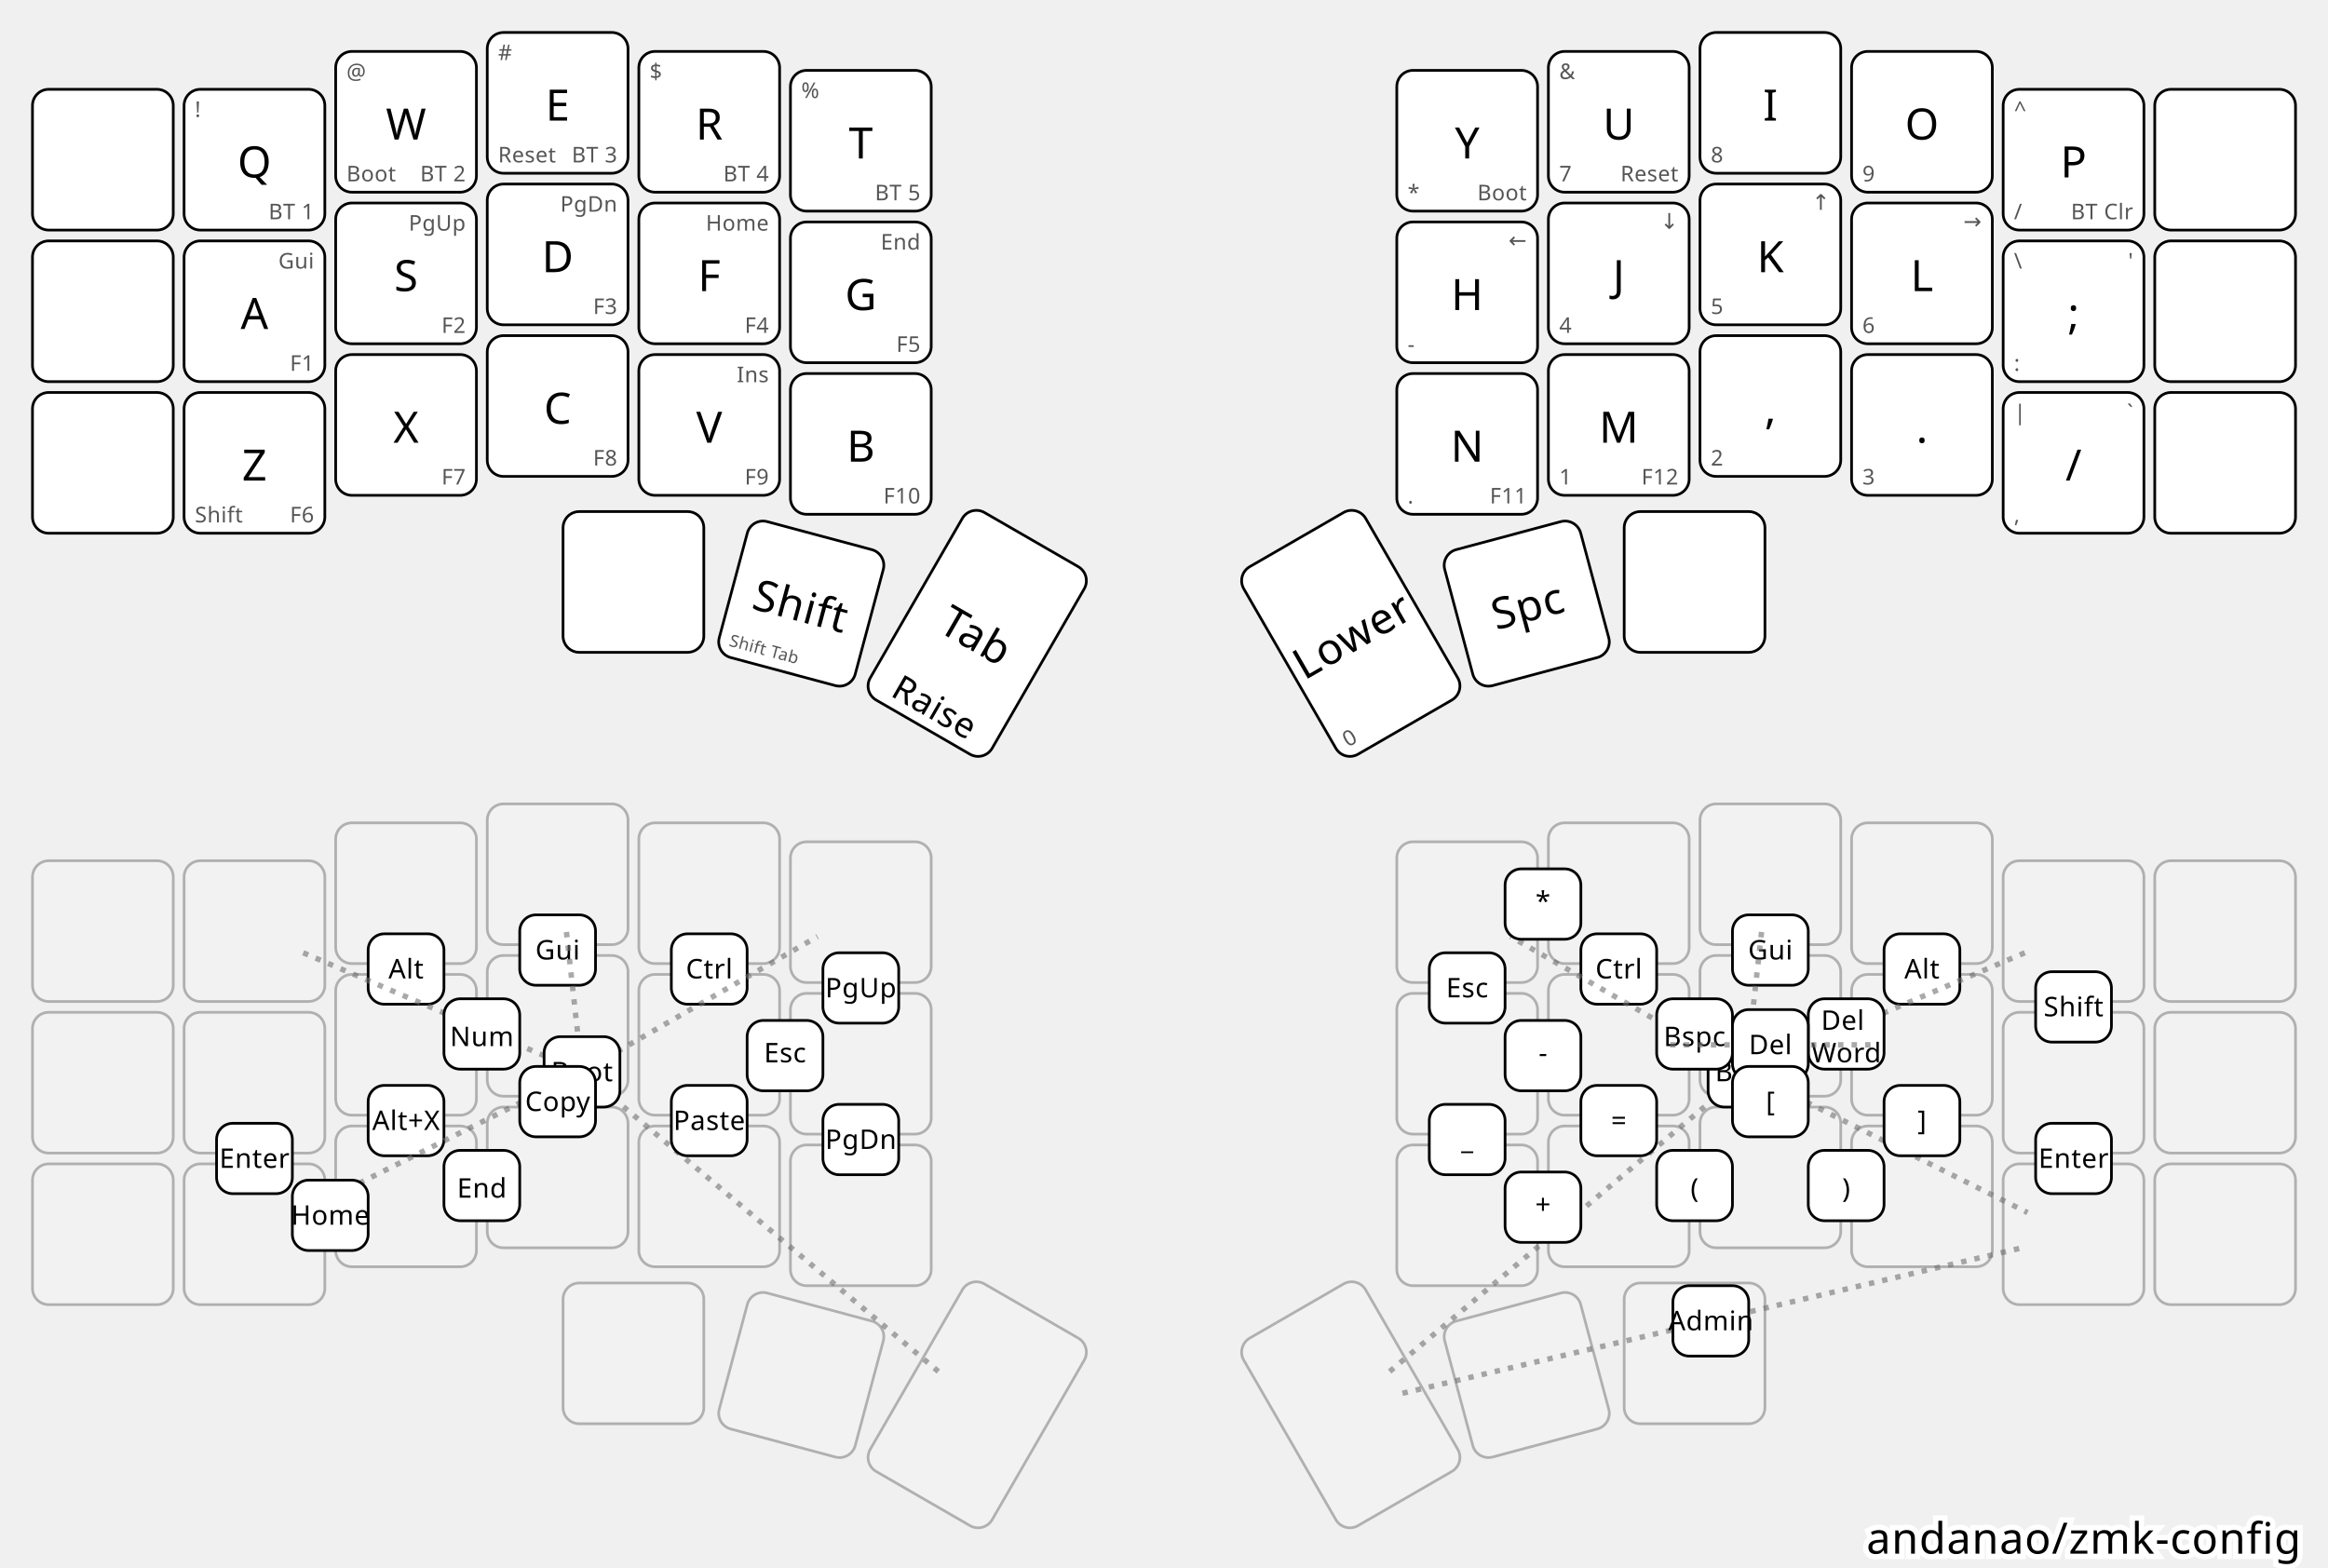
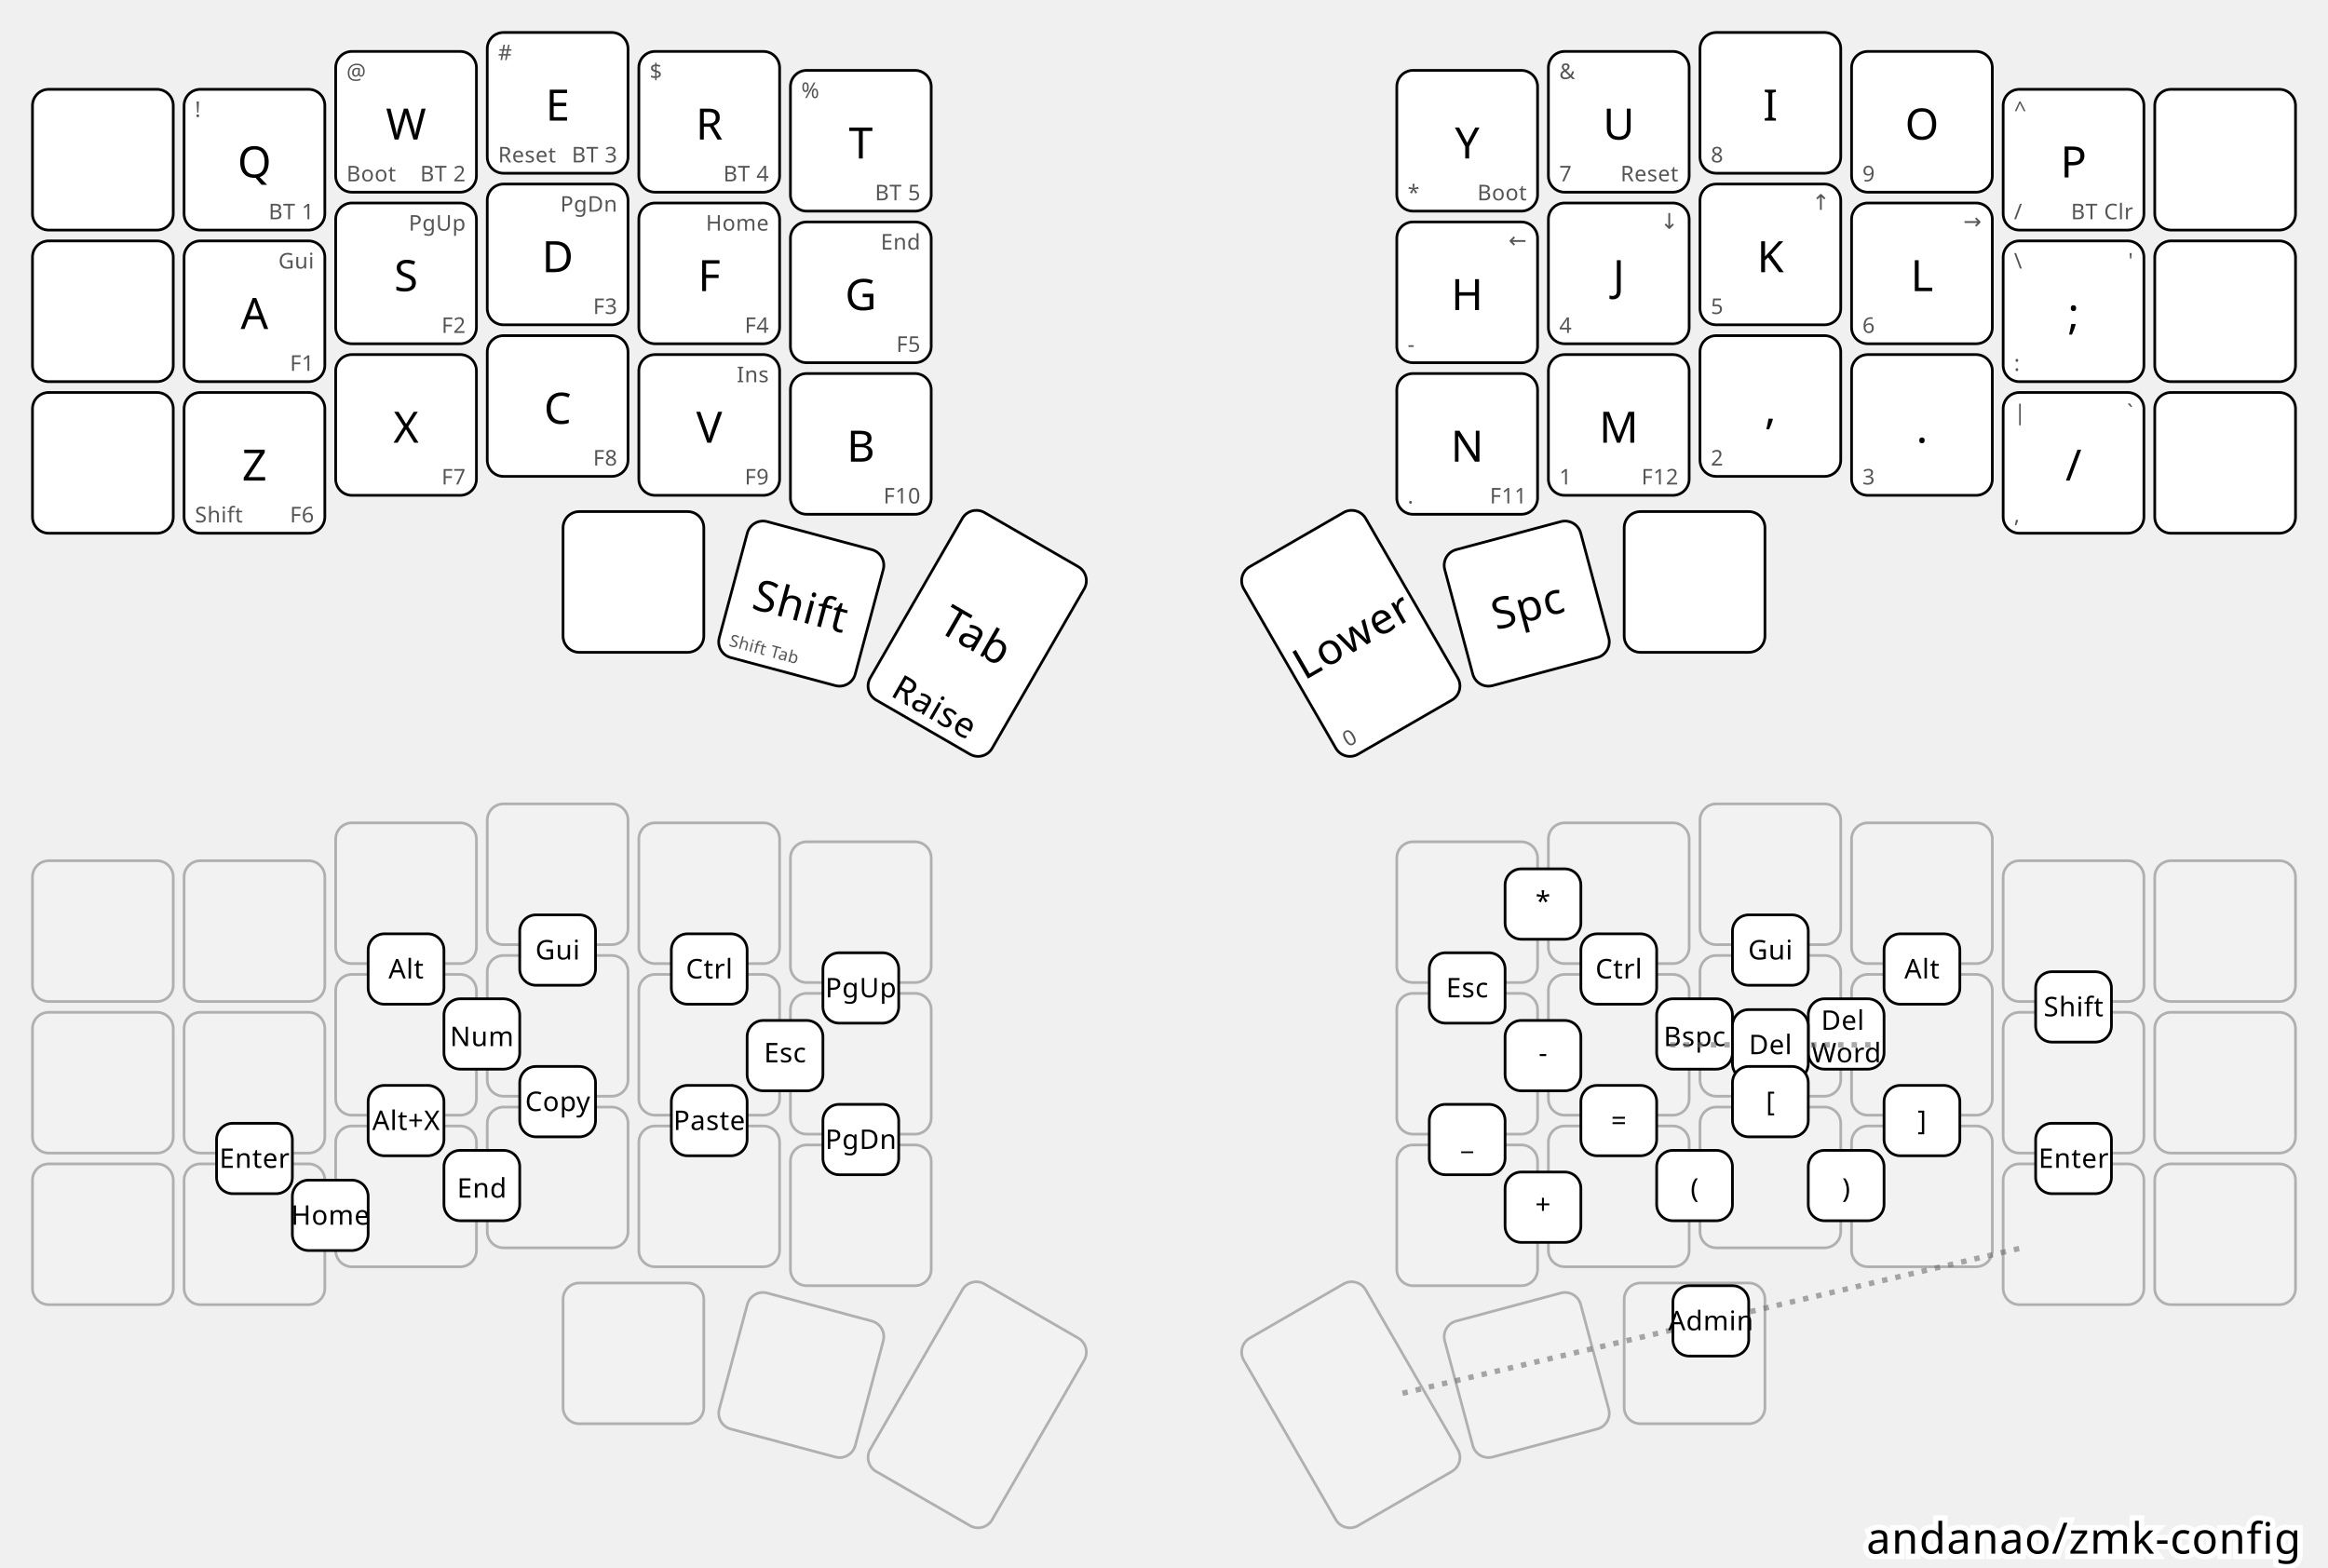
<svg xmlns="http://www.w3.org/2000/svg" xmlns:xlink="http://www.w3.org/1999/xlink" width="860" height="579" viewBox="0 0 860 579" class="keymap">
  <defs>/* start glyphs */
<svg id="mdi:play-pause">
      <svg id="mdi-play-pause" viewBox="0 0 24 24">
        <path d="M3,5V19L11,12M13,19H16V5H13M18,5V19H21V5" />
      </svg>
    </svg>
    <svg id="mdi:skip-backward">
      <svg id="mdi-skip-backward" viewBox="0 0 24 24">
        <path d="M20,5V19L13,12M6,5V19H4V5M13,5V19L6,12" />
      </svg>
    </svg>
    <svg id="mdi:skip-forward">
      <svg id="mdi-skip-forward" viewBox="0 0 24 24">
        <path d="M4,5V19L11,12M18,5V19H20V5M11,5V19L18,12" />
      </svg>
    </svg>
    <svg id="mdi:volume-high">
      <svg id="mdi-volume-high" viewBox="0 0 24 24">
        <path d="M14,3.23V5.29C16.89,6.15 19,8.83 19,12C19,15.17 16.89,17.84 14,18.7V20.77C18,19.86 21,16.28 21,12C21,7.72 18,4.14 14,3.23M16.5,12C16.5,10.23 15.5,8.71 14,7.97V16C15.5,15.29 16.5,13.76 16.5,12M3,9V15H7L12,20V4L7,9H3Z" />
      </svg>
    </svg>
    <svg id="mdi:volume-medium">
      <svg id="mdi-volume-medium" viewBox="0 0 24 24">
        <path d="M5,9V15H9L14,20V4L9,9M18.5,12C18.5,10.23 17.5,8.71 16,7.97V16C17.5,15.29 18.5,13.76 18.5,12Z" />
      </svg>
    </svg>
  </defs>/* end glyphs */
<style>/* Deliberately monochrome: black on white, with a white-on-black variant
   for browsers in dark mode.

   Colours are literal hex rather than CSS custom properties. librsvg --
   what Emacs and most non-browser SVG viewers render with -- does not
   implement var() and silently falls back to black, and it ignores @media,
   so it gets the light variant below. */

svg path { fill: inherit; }

svg.keymap {
    fill: #000;
    background-color: #fff;
    font-family: Calibri, system-ui, sans-serif;
    font-size: 16px;
    font-kerning: normal;
    text-rendering: optimizeLegibility;
}

/* Keys need an outline here. The palettes keymap-drawer ships rely on the
   key fill contrasting with a coloured page; white-on-white has none. */
rect.key, rect.combo, rect.combo-separate { fill: #fff; stroke: #000; stroke-width: 1; }
rect.held, rect.combo.held                { fill: #d0d0d0; }
.layer-Combos rect.key                    { fill: #f2f2f2; stroke: #b0b0b0; }
path.combo { stroke: #707070; stroke-width: 2; stroke-dasharray: 2, 3; opacity: 0.6; fill: none; }

text {
    text-anchor: middle;
    dominant-baseline: middle;
    letter-spacing: 0.02em;
}

text.tap     { font-weight: 500; }
text.hold    { font-weight: 400; font-size: 13px; }
text.shifted { font-weight: 400; font-size: 11px; }
text.combo, text.left, text.right { font-size: 10px; }
/* 8px rather than the 10px of other secondary legends: the overview puts
   two corner legends on the same key edge (e.g. Num's "Boot" beside
   Admin's "BT 2"), which overlaps at anything larger. */
text.tl, text.tr, text.bl, text.br { font-size: 8px; }

text.hold, text.bl, text.br    { text-anchor: middle; dominant-baseline: auto; }
text.shifted, text.tl, text.tr { text-anchor: middle; dominant-baseline: hanging; }
text.left, text.tl, text.bl    { text-anchor: start; }
text.right, text.tr, text.br   { text-anchor: end; }

text.layer-activator { text-decoration: underline; }
text.combo.hold, text.combo.shifted, text.combo.left, text.combo.right { font-size: 8px; }

/* Without colour the overview's corner legends are told apart by position
   alone: tl=Raise, tr=Lower, bl=Num, br=Admin. Grey keeps them from
   competing with the base-layer legend in the middle of the key. */
text.tl, text.tr, text.bl, text.br,
use.tl, use.tr, use.bl, use.br { fill: #555; }

text.label, text.footer { fill: #000; stroke: #fff; stroke-width: 4; paint-order: stroke; }
text.label  { font-weight: bold; text-anchor: start; }
text.footer { text-anchor: end; dominant-baseline: auto; }

.icon-tabler &gt; path                             { fill: inherit; stroke: inherit; stroke-width: 2; }
.icon-tabler &gt; path[stroke="none"][fill="none"] { visibility: hidden; }

/* Browsers only; librsvg ignores @media and keeps the light variant.
   Delete this block for light-only output. */
@media (prefers-color-scheme: dark) {
    svg.keymap { fill: #fff; background-color: #000; }
    rect.key, rect.combo, rect.combo-separate { fill: #000; stroke: #fff; }
    rect.held, rect.combo.held                { fill: #444; }
    .layer-Combos rect.key                    { fill: #1a1a1a; stroke: #666; }
    path.combo { stroke: #909090; }
    text.tl, text.tr, text.bl, text.br,
    use.tl, use.tr, use.bl, use.br { fill: #aaa; }
    text.label, text.footer { fill: #fff; stroke: #000; }
}
</style>
  <g transform="translate(10, 0)" class="layer-Base">
    <g transform="translate(0, 10)">
      <g transform="translate(28, 49)" class="key keypos-0">
        <rect rx="6" ry="6" x="-26" y="-26" width="52" height="52" class="key" />
      </g>
      <g transform="translate(84, 49)" class="key keypos-1">
        <rect rx="6" ry="6" x="-26" y="-26" width="52" height="52" class="key" />
        <text x="0" y="1" class="key tap">Q</text>
        <text x="-22" y="-22" class="key tl">!</text>
        <text x="22" y="22" class="key br">BT 1</text>
      </g>
      <g transform="translate(140, 35)" class="key keypos-2">
        <rect rx="6" ry="6" x="-26" y="-26" width="52" height="52" class="key" />
        <text x="0" y="1" class="key tap">W</text>
        <text x="-22" y="-22" class="key tl">@</text>
        <text x="-22" y="22" class="key bl">Boot</text>
        <text x="22" y="22" class="key br">BT 2</text>
      </g>
      <g transform="translate(196, 28)" class="key keypos-3">
        <rect rx="6" ry="6" x="-26" y="-26" width="52" height="52" class="key" />
        <text x="0" y="1" class="key tap">E</text>
        <text x="-22" y="-22" class="key tl">#</text>
        <text x="-22" y="22" class="key bl">Reset</text>
        <text x="22" y="22" class="key br">BT 3</text>
      </g>
      <g transform="translate(252, 35)" class="key keypos-4">
        <rect rx="6" ry="6" x="-26" y="-26" width="52" height="52" class="key" />
        <text x="0" y="1" class="key tap">R</text>
        <text x="-22" y="-22" class="key tl">$</text>
        <text x="22" y="22" class="key br">BT 4</text>
      </g>
      <g transform="translate(308, 42)" class="key keypos-5">
        <rect rx="6" ry="6" x="-26" y="-26" width="52" height="52" class="key" />
        <text x="0" y="1" class="key tap">T</text>
        <text x="-22" y="-22" class="key tl">%</text>
        <text x="22" y="22" class="key br">BT 5</text>
      </g>
      <g transform="translate(532, 42)" class="key keypos-6">
        <rect rx="6" ry="6" x="-26" y="-26" width="52" height="52" class="key" />
        <text x="0" y="1" class="key tap">Y</text>
        <text x="-22" y="22" class="key bl">*</text>
        <text x="22" y="22" class="key br">Boot</text>
      </g>
      <g transform="translate(588, 35)" class="key keypos-7">
        <rect rx="6" ry="6" x="-26" y="-26" width="52" height="52" class="key" />
        <text x="0" y="1" class="key tap">U</text>
        <text x="-22" y="-22" class="key tl">&amp;</text>
        <text x="-22" y="22" class="key bl">7</text>
        <text x="22" y="22" class="key br">Reset</text>
      </g>
      <g transform="translate(644, 28)" class="key keypos-8">
        <rect rx="6" ry="6" x="-26" y="-26" width="52" height="52" class="key" />
        <text x="0" y="1" class="key tap">I</text>
        <text x="-22" y="22" class="key bl">8</text>
      </g>
      <g transform="translate(700, 35)" class="key keypos-9">
        <rect rx="6" ry="6" x="-26" y="-26" width="52" height="52" class="key" />
        <text x="0" y="1" class="key tap">O</text>
        <text x="-22" y="22" class="key bl">9</text>
      </g>
      <g transform="translate(756, 49)" class="key keypos-10">
        <rect rx="6" ry="6" x="-26" y="-26" width="52" height="52" class="key" />
        <text x="0" y="1" class="key tap">P</text>
        <text x="-22" y="-22" class="key tl">^</text>
        <text x="-22" y="22" class="key bl">/</text>
        <text x="22" y="22" class="key br">BT Clr</text>
      </g>
      <g transform="translate(812, 49)" class="key keypos-11">
        <rect rx="6" ry="6" x="-26" y="-26" width="52" height="52" class="key" />
      </g>
      <g transform="translate(28, 105)" class="key keypos-12">
        <rect rx="6" ry="6" x="-26" y="-26" width="52" height="52" class="key" />
      </g>
      <g transform="translate(84, 105)" class="key keypos-13">
        <rect rx="6" ry="6" x="-26" y="-26" width="52" height="52" class="key" />
        <text x="0" y="1" class="key tap">A</text>
        <text x="22" y="-22" class="key tr">Gui</text>
        <text x="22" y="22" class="key br">F1</text>
      </g>
      <g transform="translate(140, 91)" class="key keypos-14">
        <rect rx="6" ry="6" x="-26" y="-26" width="52" height="52" class="key" />
        <text x="0" y="1" class="key tap">S</text>
        <text x="22" y="-22" class="key tr">PgUp</text>
        <text x="22" y="22" class="key br">F2</text>
      </g>
      <g transform="translate(196, 84)" class="key keypos-15">
        <rect rx="6" ry="6" x="-26" y="-26" width="52" height="52" class="key" />
        <text x="0" y="1" class="key tap">D</text>
        <text x="22" y="-22" class="key tr">PgDn</text>
        <text x="22" y="22" class="key br">F3</text>
      </g>
      <g transform="translate(252, 91)" class="key keypos-16">
        <rect rx="6" ry="6" x="-26" y="-26" width="52" height="52" class="key" />
        <text x="0" y="1" class="key tap">F</text>
        <text x="22" y="-22" class="key tr">Home</text>
        <text x="22" y="22" class="key br">F4</text>
      </g>
      <g transform="translate(308, 98)" class="key keypos-17">
        <rect rx="6" ry="6" x="-26" y="-26" width="52" height="52" class="key" />
        <text x="0" y="1" class="key tap">G</text>
        <text x="22" y="-22" class="key tr">End</text>
        <text x="22" y="22" class="key br">F5</text>
      </g>
      <g transform="translate(532, 98)" class="key keypos-18">
        <rect rx="6" ry="6" x="-26" y="-26" width="52" height="52" class="key" />
        <text x="0" y="1" class="key tap">H</text>
        <text x="22" y="-22" class="key tr">←</text>
        <text x="-22" y="22" class="key bl">-</text>
        <use href="#mdi:skip-backward" xlink:href="#mdi:skip-backward" x="12" y="12" height="10" width="10.0" class="key br glyph mdi:skip-backward" />
      </g>
      <g transform="translate(588, 91)" class="key keypos-19">
        <rect rx="6" ry="6" x="-26" y="-26" width="52" height="52" class="key" />
        <text x="0" y="1" class="key tap">J</text>
        <text x="22" y="-22" class="key tr">↓</text>
        <text x="-22" y="22" class="key bl">4</text>
        <use href="#mdi:volume-medium" xlink:href="#mdi:volume-medium" x="12" y="12" height="10" width="10.0" class="key br glyph mdi:volume-medium" />
      </g>
      <g transform="translate(644, 84)" class="key keypos-20">
        <rect rx="6" ry="6" x="-26" y="-26" width="52" height="52" class="key" />
        <text x="0" y="1" class="key tap">K</text>
        <text x="22" y="-22" class="key tr">↑</text>
        <text x="-22" y="22" class="key bl">5</text>
        <use href="#mdi:volume-high" xlink:href="#mdi:volume-high" x="12" y="12" height="10" width="10.0" class="key br glyph mdi:volume-high" />
      </g>
      <g transform="translate(700, 91)" class="key keypos-21">
        <rect rx="6" ry="6" x="-26" y="-26" width="52" height="52" class="key" />
        <text x="0" y="1" class="key tap">L</text>
        <text x="22" y="-22" class="key tr">→</text>
        <text x="-22" y="22" class="key bl">6</text>
        <use href="#mdi:skip-forward" xlink:href="#mdi:skip-forward" x="12" y="12" height="10" width="10.0" class="key br glyph mdi:skip-forward" />
      </g>
      <g transform="translate(756, 105)" class="key keypos-22">
        <rect rx="6" ry="6" x="-26" y="-26" width="52" height="52" class="key" />
        <text x="0" y="1" class="key tap">;</text>
        <text x="-22" y="-22" class="key tl">\</text>
        <text x="22" y="-22" class="key tr">'</text>
        <text x="-22" y="22" class="key bl">:</text>
      </g>
      <g transform="translate(812, 105)" class="key keypos-23">
        <rect rx="6" ry="6" x="-26" y="-26" width="52" height="52" class="key" />
      </g>
      <g transform="translate(28, 161)" class="key keypos-24">
        <rect rx="6" ry="6" x="-26" y="-26" width="52" height="52" class="key" />
      </g>
      <g transform="translate(84, 161)" class="key keypos-25">
        <rect rx="6" ry="6" x="-26" y="-26" width="52" height="52" class="key" />
        <text x="0" y="1" class="key tap">Z</text>
        <text x="-22" y="22" class="key bl">Shift</text>
        <text x="22" y="22" class="key br">F6</text>
      </g>
      <g transform="translate(140, 147)" class="key keypos-26">
        <rect rx="6" ry="6" x="-26" y="-26" width="52" height="52" class="key" />
        <text x="0" y="1" class="key tap">X</text>
        <text x="22" y="22" class="key br">F7</text>
      </g>
      <g transform="translate(196, 140)" class="key keypos-27">
        <rect rx="6" ry="6" x="-26" y="-26" width="52" height="52" class="key" />
        <text x="0" y="1" class="key tap">C</text>
        <text x="22" y="22" class="key br">F8</text>
      </g>
      <g transform="translate(252, 147)" class="key keypos-28">
        <rect rx="6" ry="6" x="-26" y="-26" width="52" height="52" class="key" />
        <text x="0" y="1" class="key tap">V</text>
        <text x="22" y="-22" class="key tr">Ins</text>
        <text x="22" y="22" class="key br">F9</text>
      </g>
      <g transform="translate(308, 154)" class="key keypos-29">
        <rect rx="6" ry="6" x="-26" y="-26" width="52" height="52" class="key" />
        <text x="0" y="1" class="key tap">B</text>
        <text x="22" y="22" class="key br">F10</text>
      </g>
      <g transform="translate(532, 154)" class="key keypos-30">
        <rect rx="6" ry="6" x="-26" y="-26" width="52" height="52" class="key" />
        <text x="0" y="1" class="key tap">N</text>
        <text x="-22" y="22" class="key bl">.</text>
        <text x="22" y="22" class="key br">F11</text>
      </g>
      <g transform="translate(588, 147)" class="key keypos-31">
        <rect rx="6" ry="6" x="-26" y="-26" width="52" height="52" class="key" />
        <text x="0" y="1" class="key tap">M</text>
        <text x="-22" y="22" class="key bl">1</text>
        <text x="22" y="22" class="key br">F12</text>
      </g>
      <g transform="translate(644, 140)" class="key keypos-32">
        <rect rx="6" ry="6" x="-26" y="-26" width="52" height="52" class="key" />
        <text x="0" y="1" class="key tap">,</text>
        <text x="-22" y="22" class="key bl">2</text>
      </g>
      <g transform="translate(700, 147)" class="key keypos-33">
        <rect rx="6" ry="6" x="-26" y="-26" width="52" height="52" class="key" />
        <text x="0" y="1" class="key tap">.</text>
        <text x="-22" y="22" class="key bl">3</text>
      </g>
      <g transform="translate(756, 161)" class="key keypos-34">
        <rect rx="6" ry="6" x="-26" y="-26" width="52" height="52" class="key" />
        <text x="0" y="1" class="key tap">/</text>
        <text x="-22" y="-22" class="key tl">|</text>
        <text x="22" y="-22" class="key tr">`</text>
        <text x="-22" y="22" class="key bl">,</text>
      </g>
      <g transform="translate(812, 161)" class="key keypos-35">
        <rect rx="6" ry="6" x="-26" y="-26" width="52" height="52" class="key" />
      </g>
      <g transform="translate(224, 205)" class="key keypos-36">
        <rect rx="6" ry="6" x="-26" y="-26" width="52" height="52" class="key" />
      </g>
      <g transform="translate(286, 213) rotate(15.0)" class="key keypos-37">
        <rect rx="6" ry="6" x="-26" y="-26" width="52" height="52" class="key" />
        <text x="0" y="1" class="key tap">Shift</text>
        <text x="-22" y="22" class="key bl">
          <tspan style="font-size: 78%">Shift Tab</tspan>
        </text>
      </g>
      <g transform="translate(351, 224) rotate(30.0)" class="key keypos-38">
        <rect rx="6" ry="6" x="-26" y="-40" width="52" height="80" class="key" />
        <text x="0" y="1" class="key tap">Tab</text>
        <text x="0" y="36" class="key hold">Raise</text>
      </g>
      <g transform="translate(489, 224) rotate(-30.0)" class="key keypos-39">
        <rect rx="6" ry="6" x="-26" y="-40" width="52" height="80" class="key" />
        <text x="0" y="1" class="key tap">Lower</text>
        <text x="-22" y="36" class="key bl">0</text>
      </g>
      <g transform="translate(554, 213) rotate(-15.0)" class="key keypos-40">
        <rect rx="6" ry="6" x="-26" y="-26" width="52" height="52" class="key" />
        <text x="0" y="1" class="key tap">Spc</text>
        <use href="#mdi:play-pause" xlink:href="#mdi:play-pause" x="12" y="12" height="10" width="10.0" class="key br glyph mdi:play-pause" />
      </g>
      <g transform="translate(616, 205)" class="key keypos-41">
        <rect rx="6" ry="6" x="-26" y="-26" width="52" height="52" class="key" />
      </g>
    </g>
  </g>
  <g transform="translate(10, 285)" class="layer-Combos">
    <g transform="translate(0, 10)">
      <g transform="translate(28, 49)" class="key keypos-0">
        <rect rx="6" ry="6" x="-26" y="-26" width="52" height="52" class="key" />
      </g>
      <g transform="translate(84, 49)" class="key keypos-1">
        <rect rx="6" ry="6" x="-26" y="-26" width="52" height="52" class="key" />
      </g>
      <g transform="translate(140, 35)" class="key keypos-2">
        <rect rx="6" ry="6" x="-26" y="-26" width="52" height="52" class="key" />
      </g>
      <g transform="translate(196, 28)" class="key keypos-3">
        <rect rx="6" ry="6" x="-26" y="-26" width="52" height="52" class="key" />
      </g>
      <g transform="translate(252, 35)" class="key keypos-4">
        <rect rx="6" ry="6" x="-26" y="-26" width="52" height="52" class="key" />
      </g>
      <g transform="translate(308, 42)" class="key keypos-5">
        <rect rx="6" ry="6" x="-26" y="-26" width="52" height="52" class="key" />
      </g>
      <g transform="translate(532, 42)" class="key keypos-6">
        <rect rx="6" ry="6" x="-26" y="-26" width="52" height="52" class="key" />
      </g>
      <g transform="translate(588, 35)" class="key keypos-7">
        <rect rx="6" ry="6" x="-26" y="-26" width="52" height="52" class="key" />
      </g>
      <g transform="translate(644, 28)" class="key keypos-8">
        <rect rx="6" ry="6" x="-26" y="-26" width="52" height="52" class="key" />
      </g>
      <g transform="translate(700, 35)" class="key keypos-9">
        <rect rx="6" ry="6" x="-26" y="-26" width="52" height="52" class="key" />
      </g>
      <g transform="translate(756, 49)" class="key keypos-10">
        <rect rx="6" ry="6" x="-26" y="-26" width="52" height="52" class="key" />
      </g>
      <g transform="translate(812, 49)" class="key keypos-11">
        <rect rx="6" ry="6" x="-26" y="-26" width="52" height="52" class="key" />
      </g>
      <g transform="translate(28, 105)" class="key keypos-12">
        <rect rx="6" ry="6" x="-26" y="-26" width="52" height="52" class="key" />
      </g>
      <g transform="translate(84, 105)" class="key keypos-13">
        <rect rx="6" ry="6" x="-26" y="-26" width="52" height="52" class="key" />
      </g>
      <g transform="translate(140, 91)" class="key keypos-14">
        <rect rx="6" ry="6" x="-26" y="-26" width="52" height="52" class="key" />
      </g>
      <g transform="translate(196, 84)" class="key keypos-15">
        <rect rx="6" ry="6" x="-26" y="-26" width="52" height="52" class="key" />
      </g>
      <g transform="translate(252, 91)" class="key keypos-16">
        <rect rx="6" ry="6" x="-26" y="-26" width="52" height="52" class="key" />
      </g>
      <g transform="translate(308, 98)" class="key keypos-17">
        <rect rx="6" ry="6" x="-26" y="-26" width="52" height="52" class="key" />
      </g>
      <g transform="translate(532, 98)" class="key keypos-18">
        <rect rx="6" ry="6" x="-26" y="-26" width="52" height="52" class="key" />
      </g>
      <g transform="translate(588, 91)" class="key keypos-19">
        <rect rx="6" ry="6" x="-26" y="-26" width="52" height="52" class="key" />
      </g>
      <g transform="translate(644, 84)" class="key keypos-20">
        <rect rx="6" ry="6" x="-26" y="-26" width="52" height="52" class="key" />
      </g>
      <g transform="translate(700, 91)" class="key keypos-21">
        <rect rx="6" ry="6" x="-26" y="-26" width="52" height="52" class="key" />
      </g>
      <g transform="translate(756, 105)" class="key keypos-22">
        <rect rx="6" ry="6" x="-26" y="-26" width="52" height="52" class="key" />
      </g>
      <g transform="translate(812, 105)" class="key keypos-23">
        <rect rx="6" ry="6" x="-26" y="-26" width="52" height="52" class="key" />
      </g>
      <g transform="translate(28, 161)" class="key keypos-24">
        <rect rx="6" ry="6" x="-26" y="-26" width="52" height="52" class="key" />
      </g>
      <g transform="translate(84, 161)" class="key keypos-25">
        <rect rx="6" ry="6" x="-26" y="-26" width="52" height="52" class="key" />
      </g>
      <g transform="translate(140, 147)" class="key keypos-26">
        <rect rx="6" ry="6" x="-26" y="-26" width="52" height="52" class="key" />
      </g>
      <g transform="translate(196, 140)" class="key keypos-27">
        <rect rx="6" ry="6" x="-26" y="-26" width="52" height="52" class="key" />
      </g>
      <g transform="translate(252, 147)" class="key keypos-28">
        <rect rx="6" ry="6" x="-26" y="-26" width="52" height="52" class="key" />
      </g>
      <g transform="translate(308, 154)" class="key keypos-29">
        <rect rx="6" ry="6" x="-26" y="-26" width="52" height="52" class="key" />
      </g>
      <g transform="translate(532, 154)" class="key keypos-30">
        <rect rx="6" ry="6" x="-26" y="-26" width="52" height="52" class="key" />
      </g>
      <g transform="translate(588, 147)" class="key keypos-31">
        <rect rx="6" ry="6" x="-26" y="-26" width="52" height="52" class="key" />
      </g>
      <g transform="translate(644, 140)" class="key keypos-32">
        <rect rx="6" ry="6" x="-26" y="-26" width="52" height="52" class="key" />
      </g>
      <g transform="translate(700, 147)" class="key keypos-33">
        <rect rx="6" ry="6" x="-26" y="-26" width="52" height="52" class="key" />
      </g>
      <g transform="translate(756, 161)" class="key keypos-34">
        <rect rx="6" ry="6" x="-26" y="-26" width="52" height="52" class="key" />
      </g>
      <g transform="translate(812, 161)" class="key keypos-35">
        <rect rx="6" ry="6" x="-26" y="-26" width="52" height="52" class="key" />
      </g>
      <g transform="translate(224, 205)" class="key keypos-36">
        <rect rx="6" ry="6" x="-26" y="-26" width="52" height="52" class="key" />
      </g>
      <g transform="translate(286, 213) rotate(15.0)" class="key keypos-37">
        <rect rx="6" ry="6" x="-26" y="-26" width="52" height="52" class="key" />
      </g>
      <g transform="translate(351, 224) rotate(30.0)" class="key keypos-38">
        <rect rx="6" ry="6" x="-26" y="-40" width="52" height="80" class="key" />
      </g>
      <g transform="translate(489, 224) rotate(-30.0)" class="key keypos-39">
        <rect rx="6" ry="6" x="-26" y="-40" width="52" height="80" class="key" />
      </g>
      <g transform="translate(554, 213) rotate(-15.0)" class="key keypos-40">
        <rect rx="6" ry="6" x="-26" y="-26" width="52" height="52" class="key" />
      </g>
      <g transform="translate(616, 205)" class="key keypos-41">
        <rect rx="6" ry="6" x="-26" y="-26" width="52" height="52" class="key" />
      </g>
      <g class="combo combopos-0">
        <rect rx="6" ry="6" x="238" y="50" width="28" height="26" class="combo" />
        <text x="252" y="63" class="combo tap">Ctrl</text>
      </g>
      <g class="combo combopos-1">
        <rect rx="6" ry="6" x="574" y="50" width="28" height="26" class="combo" />
        <text x="588" y="63" class="combo tap">Ctrl</text>
      </g>
      <g class="combo combopos-2">
        <rect rx="6" ry="6" x="182" y="43" width="28" height="26" class="combo" />
        <text x="196" y="56" class="combo tap">Gui</text>
      </g>
      <g class="combo combopos-3">
        <rect rx="6" ry="6" x="630" y="43" width="28" height="26" class="combo" />
        <text x="644" y="56" class="combo tap">Gui</text>
      </g>
      <g class="combo combopos-4">
        <rect rx="6" ry="6" x="126" y="50" width="28" height="26" class="combo" />
        <text x="140" y="63" class="combo tap">Alt</text>
      </g>
      <g class="combo combopos-5">
        <rect rx="6" ry="6" x="686" y="50" width="28" height="26" class="combo" />
        <text x="700" y="63" class="combo tap">Alt</text>
      </g>
      <g class="combo combopos-6">
        <rect rx="6" ry="6" x="742" y="64" width="28" height="26" class="combo" />
        <text x="756" y="77" class="combo tap">Shift</text>
      </g>
      <g class="combo combopos-7">
        <rect rx="6" ry="6" x="266" y="82" width="28" height="26" class="combo" />
        <text x="280" y="94" class="combo tap">Esc</text>
      </g>
      <g class="combo combopos-8">
        <rect rx="6" ry="6" x="518" y="57" width="28" height="26" class="combo" />
        <text x="532" y="70" class="combo tap">Esc</text>
      </g>
      <g class="combo combopos-9">
        <rect rx="6" ry="6" x="126" y="106" width="28" height="26" class="combo" />
        <text x="140" y="119" class="combo tap">Alt+X</text>
      </g>
-       <g class="combo combopos-10">
-         <path d="M205,101 l-103,-44" class="combo" />
-         <path d="M205,101 l-6,-54" class="combo" />
-         <path d="M205,101 l87,-50" class="combo" />
-         <path d="M205,101 l-104,52" class="combo" />
-         <path d="M205,101 l132,111" class="combo" />
-         <rect rx="6" ry="6" x="191" y="88" width="28" height="26" class="combo" />
-         <text x="205" y="101" class="combo tap">Boot</text>
-       </g>
-       <g class="combo combopos-11">
-         <path d="M635,101 l-87,-50" class="combo" />
-         <path d="M635,101 l6,-54" class="combo" />
-         <path d="M635,101 l103,-44" class="combo" />
-         <path d="M635,101 l104,52" class="combo" />
-         <path d="M635,101 l-132,111" class="combo" />
-         <rect rx="6" ry="6" x="621" y="88" width="28" height="26" class="combo" />
-         <text x="635" y="101" class="combo tap">Boot</text>
-       </g>
      <g class="combo combopos-12">
        <rect rx="6" ry="6" x="294" y="57" width="28" height="26" class="combo" />
        <text x="308" y="70" class="combo tap">PgUp</text>
      </g>
      <g class="combo combopos-13">
        <rect rx="6" ry="6" x="294" y="113" width="28" height="26" class="combo" />
        <text x="308" y="126" class="combo tap">PgDn</text>
      </g>
      <g class="combo combopos-14">
        <rect rx="6" ry="6" x="98" y="141" width="28" height="26" class="combo" />
        <text x="112" y="154" class="combo tap">Home</text>
      </g>
      <g class="combo combopos-15">
        <rect rx="6" ry="6" x="154" y="130" width="28" height="26" class="combo" />
        <text x="168" y="144" class="combo tap">End</text>
      </g>
      <g class="combo combopos-16">
        <rect rx="6" ry="6" x="154" y="74" width="28" height="26" class="combo" />
        <text x="168" y="88" class="combo tap">Num</text>
      </g>
      <g class="combo combopos-17">
        <path d="M622,193 l-115,27" class="combo" />
        <path d="M622,193 l115,-27" class="combo" />
        <rect rx="6" ry="6" x="608" y="180" width="28" height="26" class="combo" />
        <text x="622" y="193" class="combo tap">Admin</text>
      </g>
      <g class="combo combopos-18">
        <rect rx="6" ry="6" x="70" y="120" width="28" height="26" class="combo" />
        <text x="84" y="133" class="combo tap">Enter</text>
      </g>
      <g class="combo combopos-19">
        <rect rx="6" ry="6" x="742" y="120" width="28" height="26" class="combo" />
        <text x="756" y="133" class="combo tap">Enter</text>
      </g>
      <g class="combo combopos-20">
        <rect rx="6" ry="6" x="602" y="74" width="28" height="26" class="combo" />
        <text x="616" y="88" class="combo tap">Bspc</text>
      </g>
      <g class="combo combopos-21">
        <rect rx="6" ry="6" x="658" y="74" width="28" height="26" class="combo" />
        <text x="672" y="88" class="combo tap">
          <tspan x="672" dy="-0.6em">Del</tspan>
          <tspan x="672" dy="1.2em">Word</tspan>
        </text>
      </g>
      <g class="combo combopos-22">
        <path d="M644,91 l-37,0" class="combo" />
        <path d="M644,91 l37,0" class="combo" />
        <rect rx="6" ry="6" x="630" y="78" width="28" height="26" class="combo" />
        <text x="644" y="91" class="combo tap">Del</text>
      </g>
      <g class="combo combopos-23">
        <rect rx="6" ry="6" x="546" y="26" width="28" height="26" class="combo" />
        <text x="560" y="38" class="combo tap">*</text>
      </g>
      <g class="combo combopos-24">
        <rect rx="6" ry="6" x="546" y="82" width="28" height="26" class="combo" />
        <text x="560" y="94" class="combo tap">-</text>
      </g>
      <g class="combo combopos-25">
        <rect rx="6" ry="6" x="546" y="138" width="28" height="26" class="combo" />
        <text x="560" y="150" class="combo tap">+</text>
      </g>
      <g class="combo combopos-26">
        <rect rx="6" ry="6" x="574" y="106" width="28" height="26" class="combo" />
        <text x="588" y="119" class="combo tap">=</text>
      </g>
      <g class="combo combopos-27">
        <rect rx="6" ry="6" x="518" y="113" width="28" height="26" class="combo" />
        <text x="532" y="126" class="combo tap">_</text>
      </g>
      <g class="combo combopos-28">
        <rect rx="6" ry="6" x="630" y="99" width="28" height="26" class="combo" />
        <text x="644" y="112" class="combo tap">[</text>
      </g>
      <g class="combo combopos-29">
        <rect rx="6" ry="6" x="686" y="106" width="28" height="26" class="combo" />
        <text x="700" y="119" class="combo tap">]</text>
      </g>
      <g class="combo combopos-30">
        <rect rx="6" ry="6" x="602" y="130" width="28" height="26" class="combo" />
        <text x="616" y="144" class="combo tap">(</text>
      </g>
      <g class="combo combopos-31">
        <rect rx="6" ry="6" x="658" y="130" width="28" height="26" class="combo" />
        <text x="672" y="144" class="combo tap">)</text>
      </g>
      <g class="combo combopos-32">
        <rect rx="6" ry="6" x="182" y="99" width="28" height="26" class="combo" />
        <text x="196" y="112" class="combo tap">Copy</text>
      </g>
      <g class="combo combopos-33">
        <rect rx="6" ry="6" x="238" y="106" width="28" height="26" class="combo" />
        <text x="252" y="119" class="combo tap">Paste</text>
      </g>
    </g>
  </g>
  <text x="850.0" y="574.0" class="footer">andanao/zmk-config</text>
</svg>
